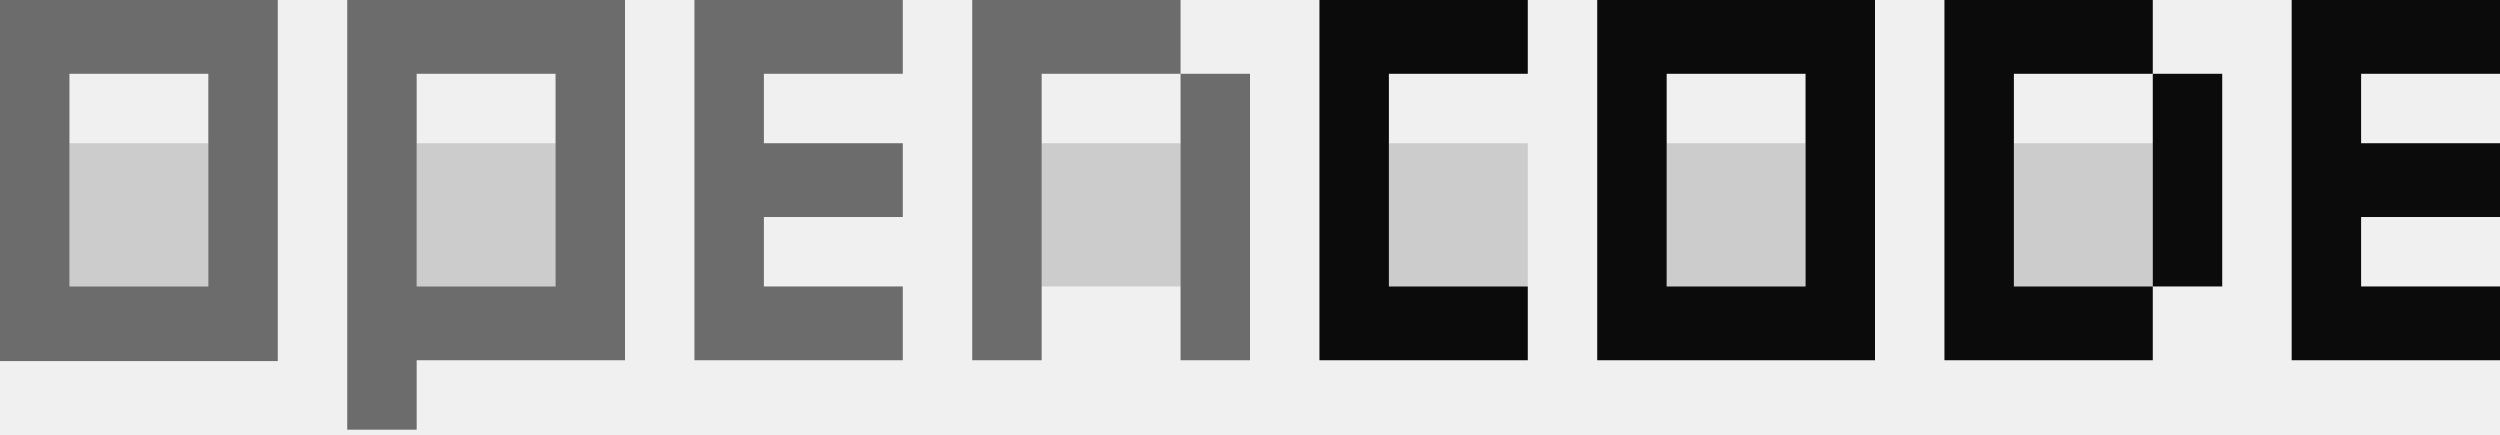
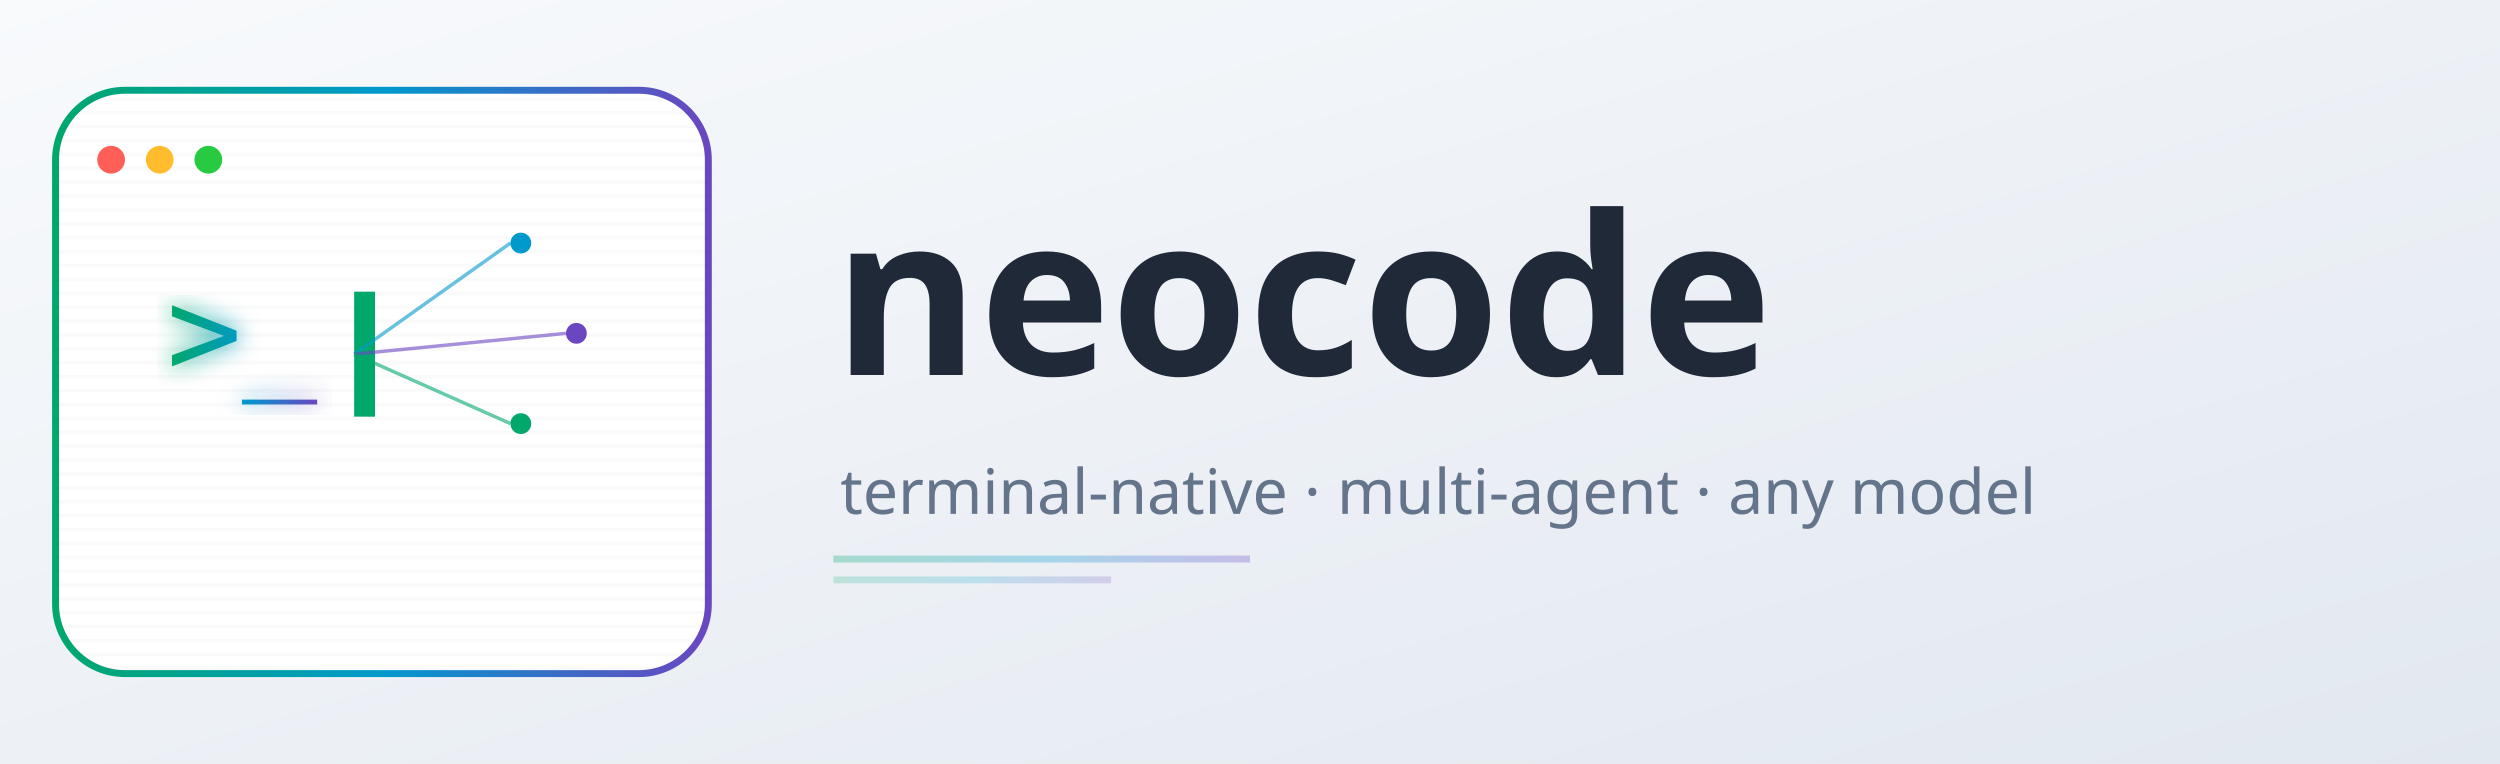
- <svg xmlns="http://www.w3.org/2000/svg" width="288" height="50" viewBox="0 0 288 50" fill="none">
-   <path d="M8 16.5H24V33H8V16.5Z" fill="black" fill-opacity="0.15" />
-   <path d="M48 16.5H64V33H48V16.5Z" fill="black" fill-opacity="0.15" />
-   <path d="M120 16.5H136V33H120V16.5Z" fill="black" fill-opacity="0.15" />
-   <path d="M160 16.5H176V33H160V16.5Z" fill="black" fill-opacity="0.15" />
-   <path d="M192 16.5H208V33H192V16.5Z" fill="black" fill-opacity="0.15" />
-   <path d="M232 16.5H248V33H232V16.5Z" fill="black" fill-opacity="0.15" />
-   <path d="M264 0H288V8.5H272V16.5H288V25H272V33H288V41.5H264V0Z" fill="black" fill-opacity="0.95" />
-   <path d="M248 0H224V41.5H248V33H232V8.5H248V0Z" fill="black" fill-opacity="0.95" />
-   <path d="M256 8.5H248V33H256V8.5Z" fill="black" fill-opacity="0.95" />
-   <path fill-rule="evenodd" clip-rule="evenodd" d="M184 0H216V41.5H184V0ZM208 8.5H192V33H208V8.5Z" fill="black" fill-opacity="0.95" />
-   <path d="M144 8.5H136V41.5H144V8.5Z" fill="black" fill-opacity="0.55" />
-   <path d="M136 0H112V41.5H120V8.5H136V0Z" fill="black" fill-opacity="0.55" />
-   <path d="M80 0H104V8.5H88V16.5H104V25H88V33H104V41.5H80V0Z" fill="black" fill-opacity="0.55" />
-   <path fill-rule="evenodd" clip-rule="evenodd" d="M40 0H72V41.5H48V49.5H40V0ZM64 8.5H48V33H64V8.5Z" fill="black" fill-opacity="0.55" />
-   <path fill-rule="evenodd" clip-rule="evenodd" d="M0 0H32V41.596H0V0ZM24 8.5H8V33H24V8.5Z" fill="black" fill-opacity="0.55" />
-   <path d="M152 0H176V8.5H160V33H176V41.5H152V0Z" fill="black" fill-opacity="0.95" />
+ <svg xmlns="http://www.w3.org/2000/svg" width="720" height="220" viewBox="0 0 720 220">
+   <defs>
+     <linearGradient id="terminalNeon" x1="0%" y1="0%" x2="100%" y2="0%">
+       <stop offset="0%" stop-color="#00A86B" />
+       <stop offset="50%" stop-color="#0099CC" />
+       <stop offset="100%" stop-color="#6B46C1" />
+     </linearGradient>
+     <filter id="neonGlow">
+       <feGaussianBlur stdDeviation="3.5" result="blur" />
+       <feMerge>
+         <feMergeNode in="blur" />
+         <feMergeNode in="SourceGraphic" />
+       </feMerge>
+     </filter>
+     <pattern id="scanlines" width="4" height="4" patternUnits="userSpaceOnUse">
+       <rect width="4" height="1" fill="rgba(0,0,0,0.02)" />
+     </pattern>
+     <linearGradient id="bgGradient" x1="0%" y1="0%" x2="100%" y2="100%">
+       <stop offset="0%" stop-color="#F8FAFC" />
+       <stop offset="100%" stop-color="#E2E8F0" />
+     </linearGradient>
+   </defs>
+   <rect width="720" height="220" fill="url(#bgGradient)" />
+   <rect x="16" y="26" width="188" height="168" rx="20" fill="#FFFFFF" stroke="url(#terminalNeon)" stroke-width="2" />
+   <rect x="16" y="26" width="188" height="168" rx="20" fill="url(#scanlines)" />
+   <circle cx="32" cy="46" r="4" fill="#FF5F57" />
+   <circle cx="46" cy="46" r="4" fill="#FFBD2E" />
+   <circle cx="60" cy="46" r="4" fill="#28CA42" />
+   <text x="48" y="108" font-family="JetBrains Mono, Fira Code, monospace" font-size="36" fill="url(#terminalNeon)" filter="url(#neonGlow)">
+     &gt;_
+   </text>
+   <rect x="102" y="84" width="6" height="36" fill="#00A86B" />
+   <circle cx="150" cy="70" r="3" fill="#0099CC" />
+   <circle cx="166" cy="96" r="3" fill="#6B46C1" />
+   <circle cx="150" cy="122" r="3" fill="#00A86B" />
+   <path d="M 102 102 L 147 70" stroke="#0099CC" stroke-width="1" opacity="0.6" />
+   <path d="M 102 102 L 163 96" stroke="#6B46C1" stroke-width="1" opacity="0.6" />
+   <path d="M 102 102 L 147 122" stroke="#00A86B" stroke-width="1" opacity="0.6" />
+   <text x="240" y="108" font-family="JetBrains Mono, Fira Code, system-ui, sans-serif" font-size="64" font-weight="600" fill="#1F2937">
+     neocode
+   </text>
+   <text x="242" y="148" font-family="JetBrains Mono, system-ui, sans-serif" font-size="18" fill="#64748B">
+     terminal-native · multi-agent · any model
+   </text>
+   <rect x="240" y="160" width="120" height="2" fill="url(#terminalNeon)" opacity="0.3" />
+   <rect x="240" y="166" width="80" height="2" fill="url(#terminalNeon)" opacity="0.2" />
</svg>
